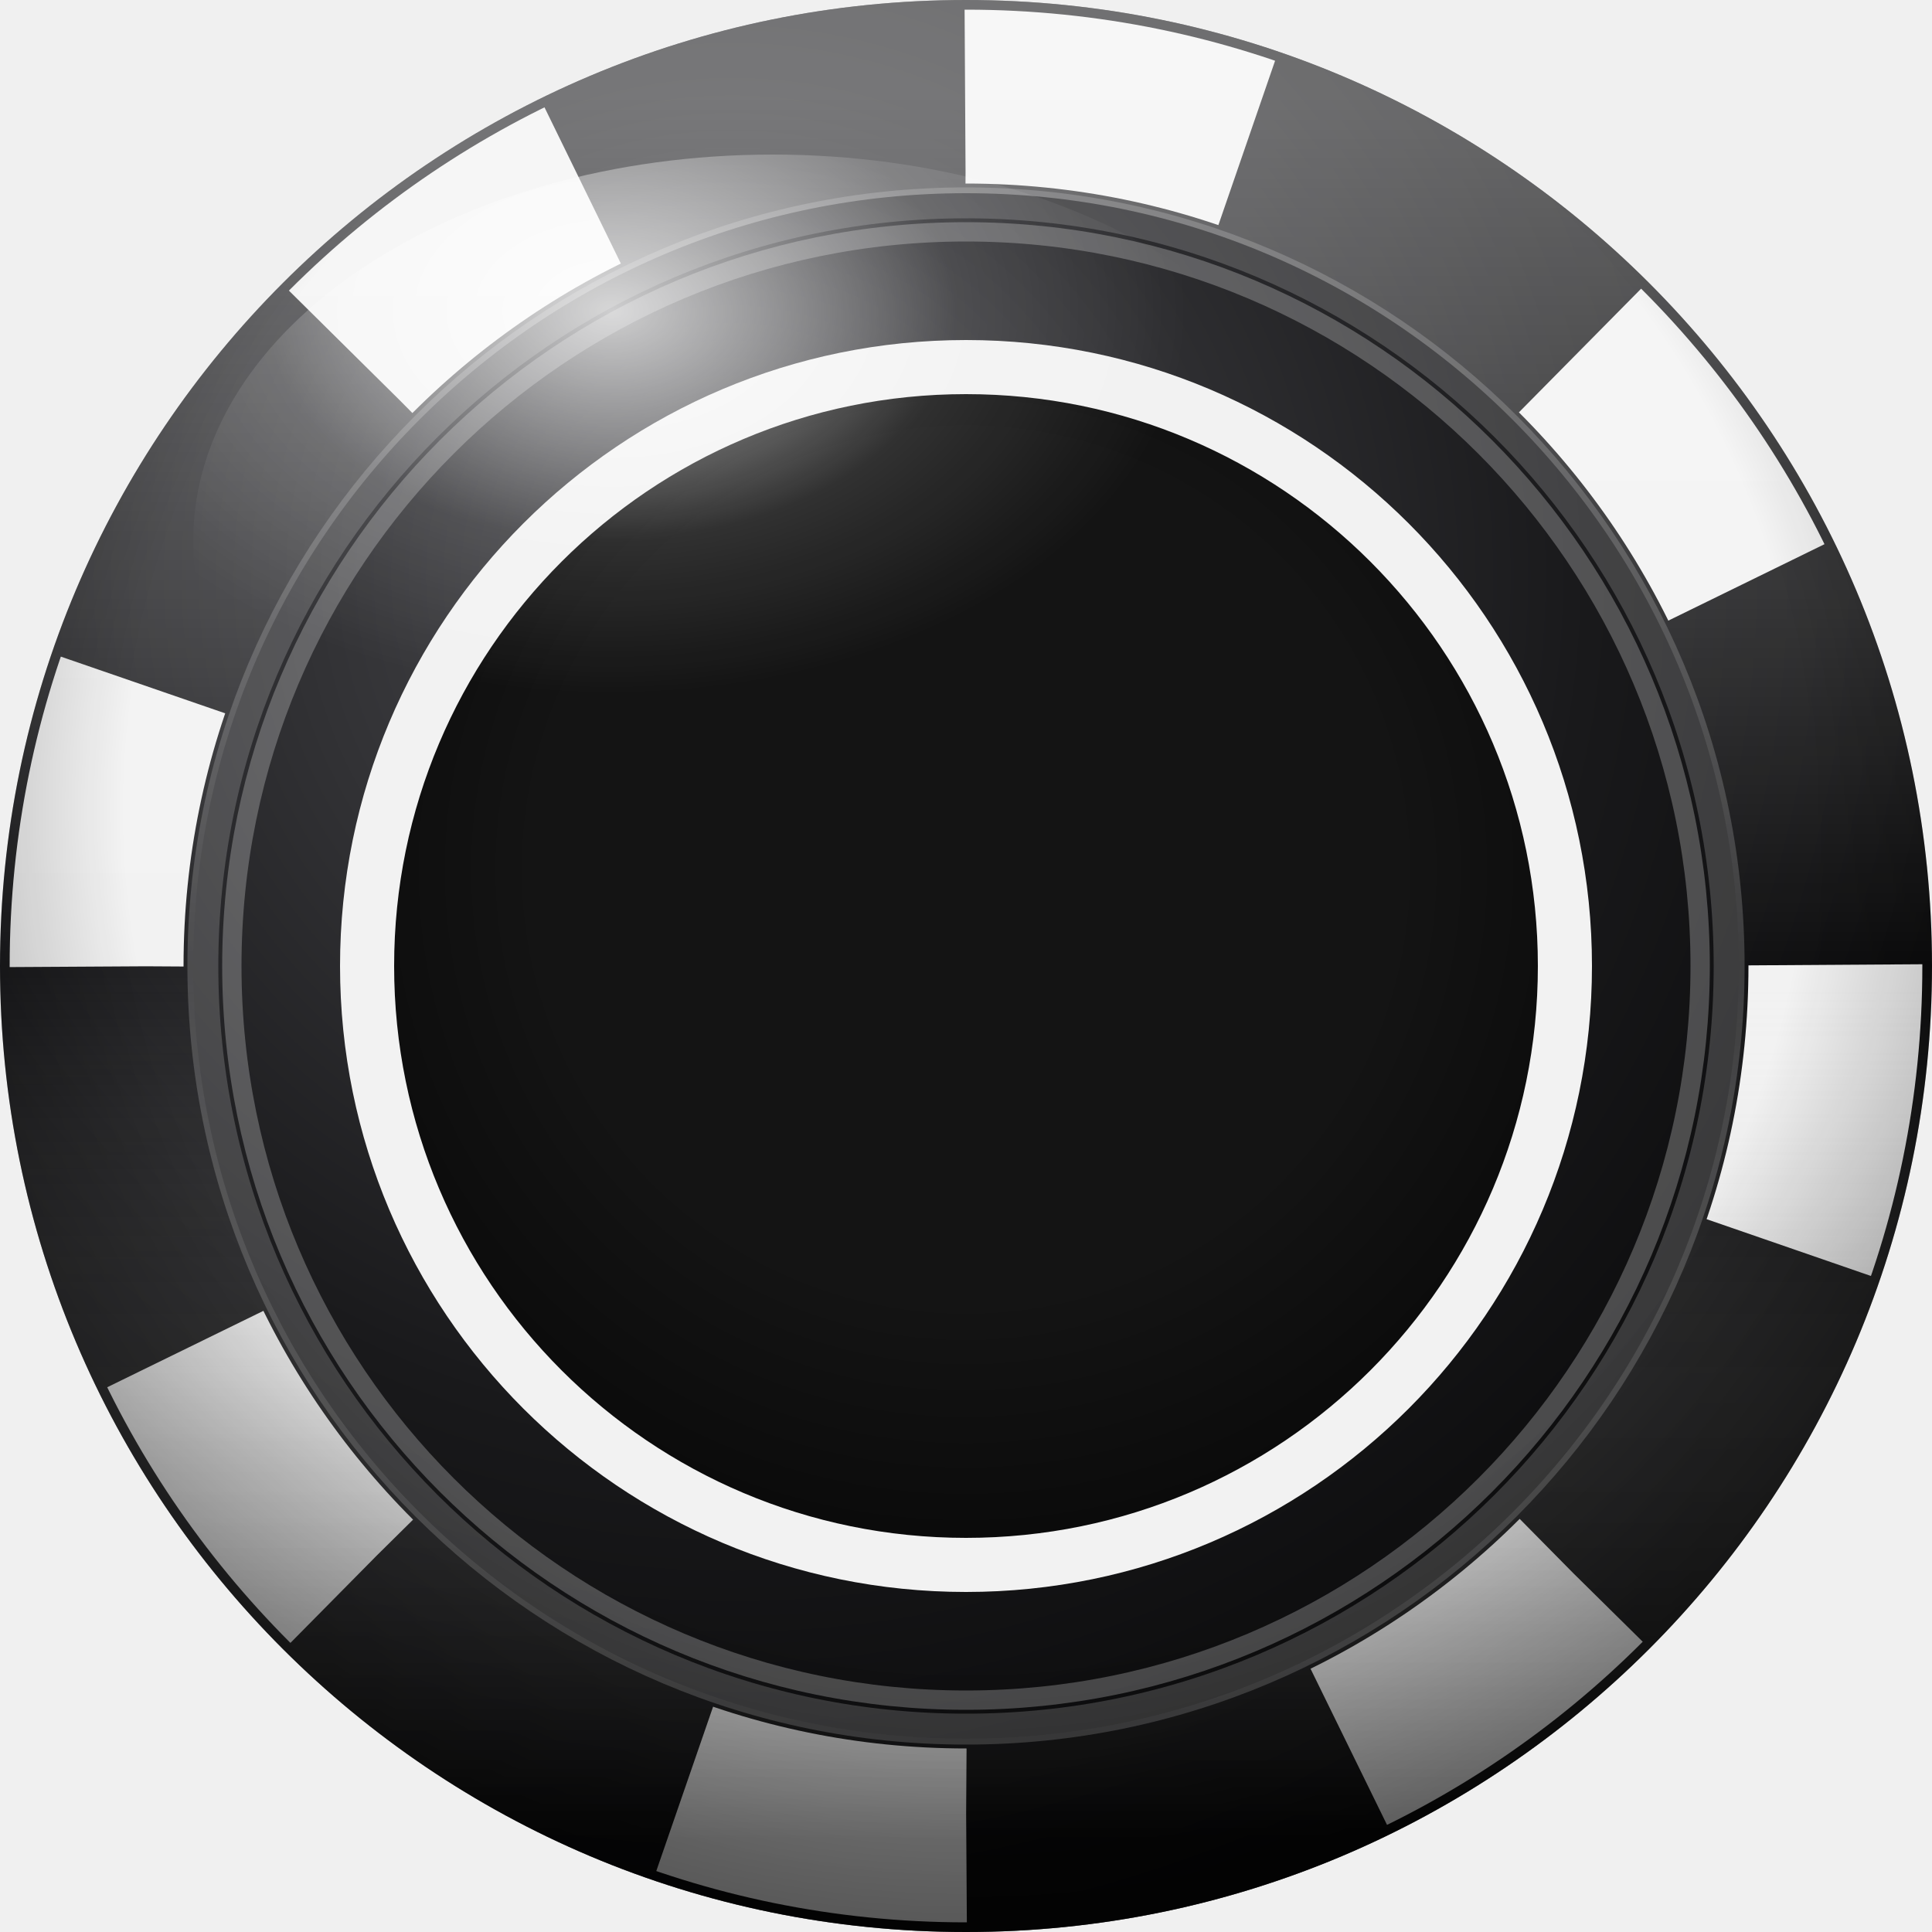
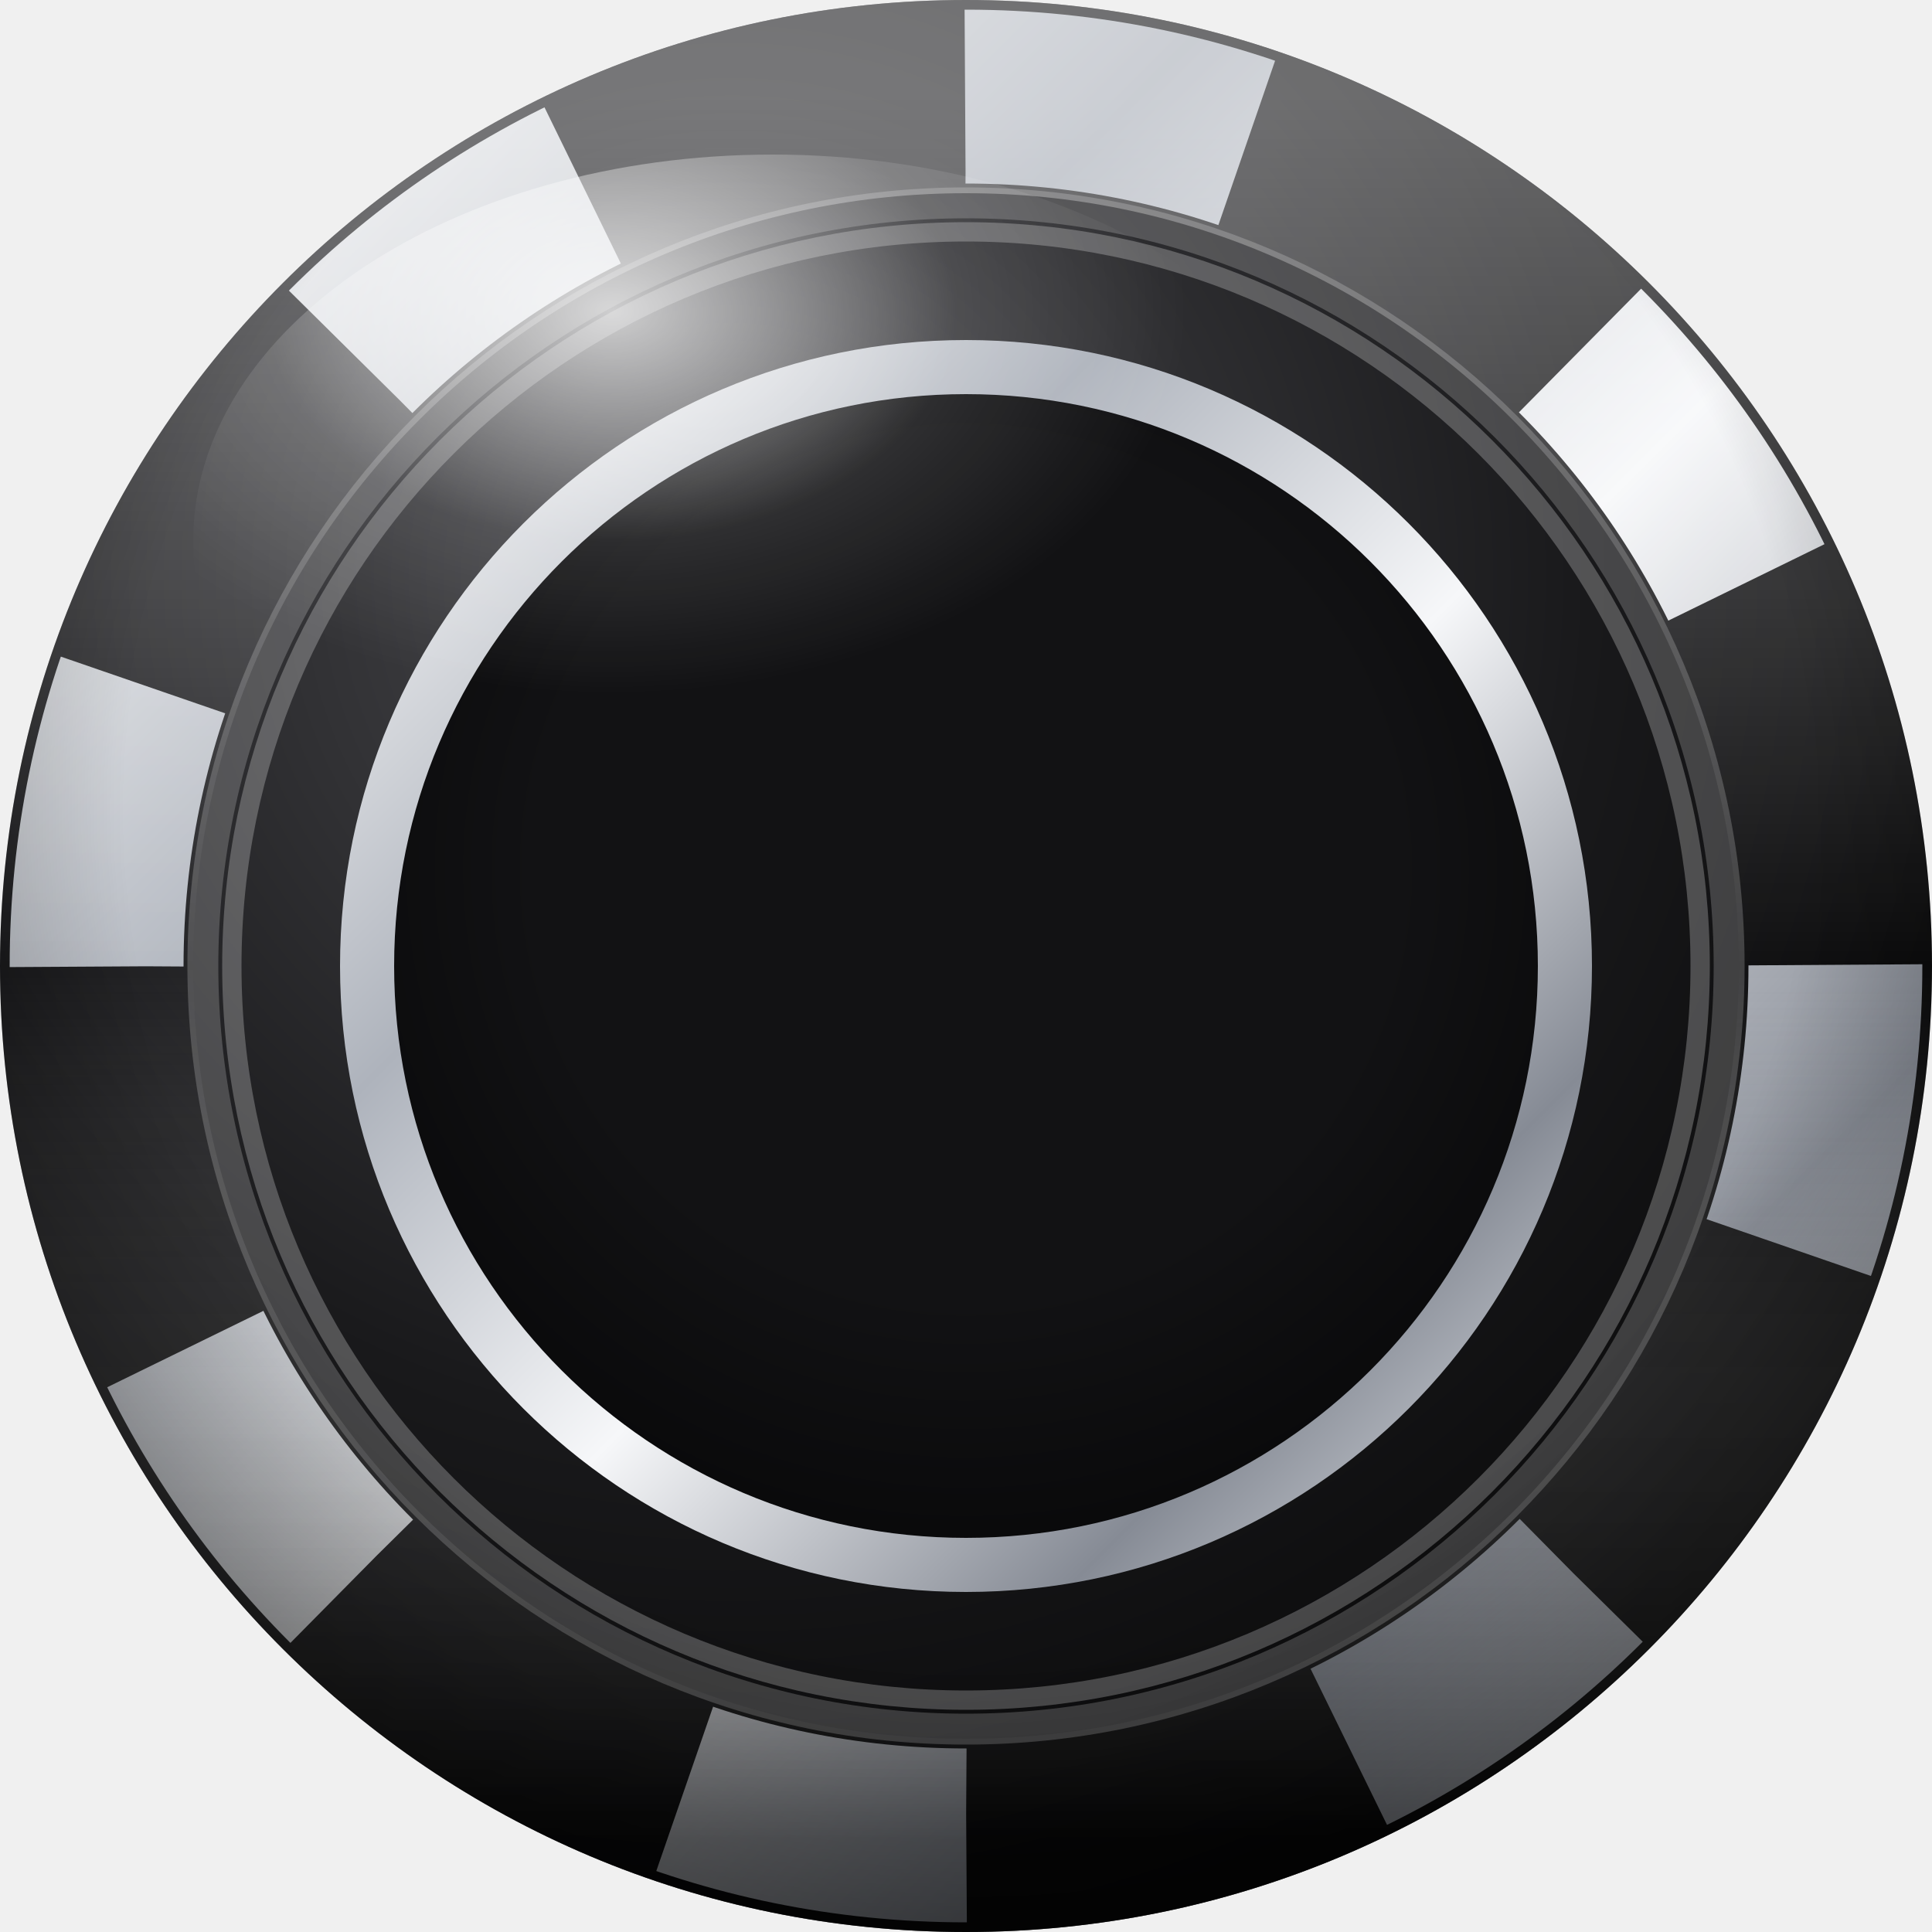
<svg xmlns="http://www.w3.org/2000/svg" viewBox="0 0 100 100">
  <defs>
    <clipPath id="c">
      <circle cx="50" cy="50" r="50" />
    </clipPath>
    <clipPath id="m">
      <circle cx="50" cy="50" r="31" />
    </clipPath>
    <radialGradient id="corpo" cx=".38" cy=".3" r=".8">
      <stop offset="0" stop-color="#4A4A4E" />
      <stop offset=".55" stop-color="#19191B" />
      <stop offset="1" stop-color="#020202" />
    </radialGradient>
    <linearGradient id="borda" x1="0" y1="0" x2="0" y2="1">
      <stop offset="0" stop-color="#fff" stop-opacity=".35" />
      <stop offset=".5" stop-color="#fff" stop-opacity="0" />
      <stop offset="1" stop-color="#000" stop-opacity=".45" />
    </linearGradient>
    <radialGradient id="ms" cx=".5" cy=".42" r=".55">
      <stop offset=".65" stop-color="#000" stop-opacity="0" />
      <stop offset="1" stop-color="#000" stop-opacity=".45" />
    </radialGradient>
    <radialGradient id="verniz" cx=".36" cy=".2" r=".5">
      <stop offset="0" stop-color="#fff" stop-opacity=".75" />
      <stop offset=".6" stop-color="#fff" stop-opacity=".12" />
      <stop offset="1" stop-color="#fff" stop-opacity="0" />
    </radialGradient>
+     <linearGradient id="prata" x1="0" y1="0" x2="1" y2="1">
+       <stop offset="0" stop-color="#FFFFFF" />
+       <stop offset=".3" stop-color="#AEB3BC" />
+       <stop offset=".55" stop-color="#F6F7F9" />
+       <stop offset=".8" stop-color="#868B95" />
+       <stop offset="1" stop-color="#E4E7EC" />
+     </linearGradient>
    <radialGradient id="sombra" cx=".5" cy=".42" r=".6">
      <stop offset=".72" stop-color="#000" stop-opacity="0" />
      <stop offset="1" stop-color="#000" stop-opacity=".4" />
    </radialGradient>
  </defs>
  <g clip-path="url(#c)">
    <rect width="100" height="100" fill="url(#corpo)" />
-     <circle cx="50" cy="50" r="45" fill="none" stroke="#F2F2F2" stroke-width="9" stroke-dasharray="14.84 20.50" stroke-dashoffset="0.00" />
+     <circle cx="50" cy="50" r="45" fill="none" stroke="url(#prata)" stroke-width="9" stroke-dasharray="14.84 20.50" stroke-dashoffset="0.00" />
    <circle cx="50" cy="50" r="45" fill="none" stroke="url(#borda)" stroke-width="10" />
-     <circle cx="50" cy="50" r="39.5" fill="none" stroke="rgba(255,255,255,.18)" stroke-width="1.6" />
+     <circle cx="50" cy="50" r="39.5" fill="none" stroke="rgba(255,255,255,.2)" stroke-width="1.6" />
    <circle cx="50" cy="50" r="38" fill="none" stroke="#fff" stroke-opacity=".25" stroke-width="1" />
    <g clip-path="url(#m)">
-       <circle cx="50" cy="50" r="31" fill="#141414" />
+       <circle cx="50" cy="50" r="31" fill="#121214" />
      <circle cx="50" cy="50" r="31" fill="url(#ms)" />
    </g>
-     <circle cx="50" cy="50" r="31" fill="none" stroke="#F2F2F2" stroke-width="2.8" />
+     <circle cx="50" cy="50" r="31" fill="none" stroke="url(#prata)" stroke-width="2.8" />
    <rect width="100" height="100" fill="url(#sombra)" />
    <ellipse cx="40" cy="28" rx="30" ry="20" fill="url(#verniz)" />
  </g>
</svg>
